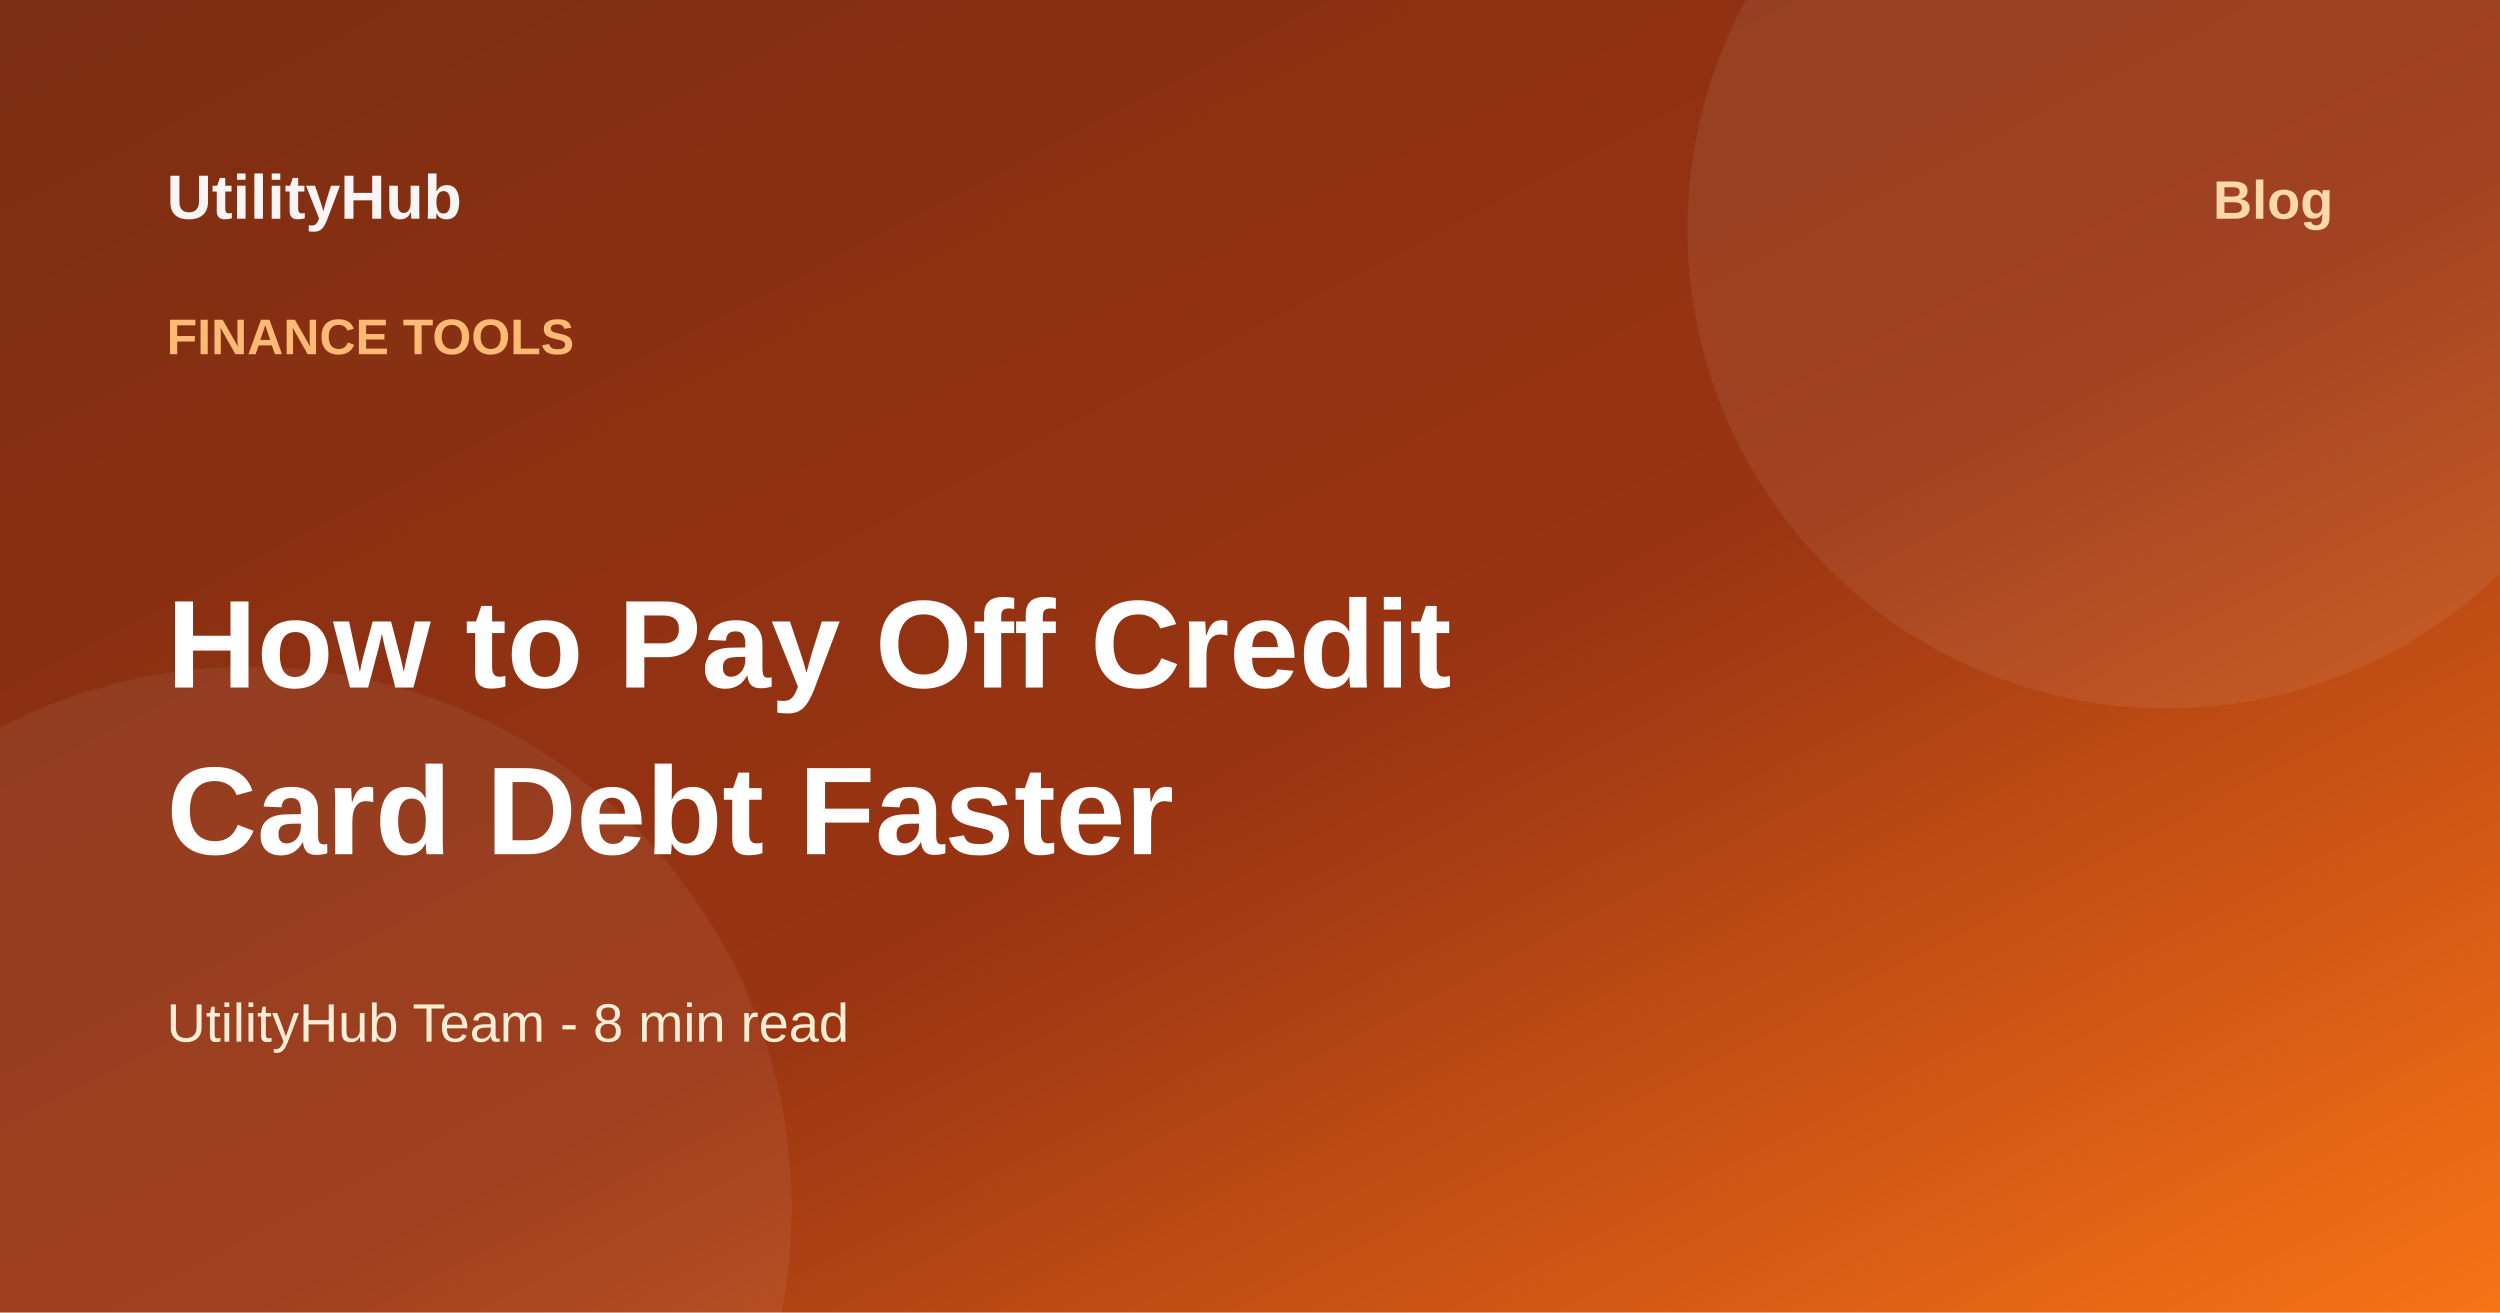
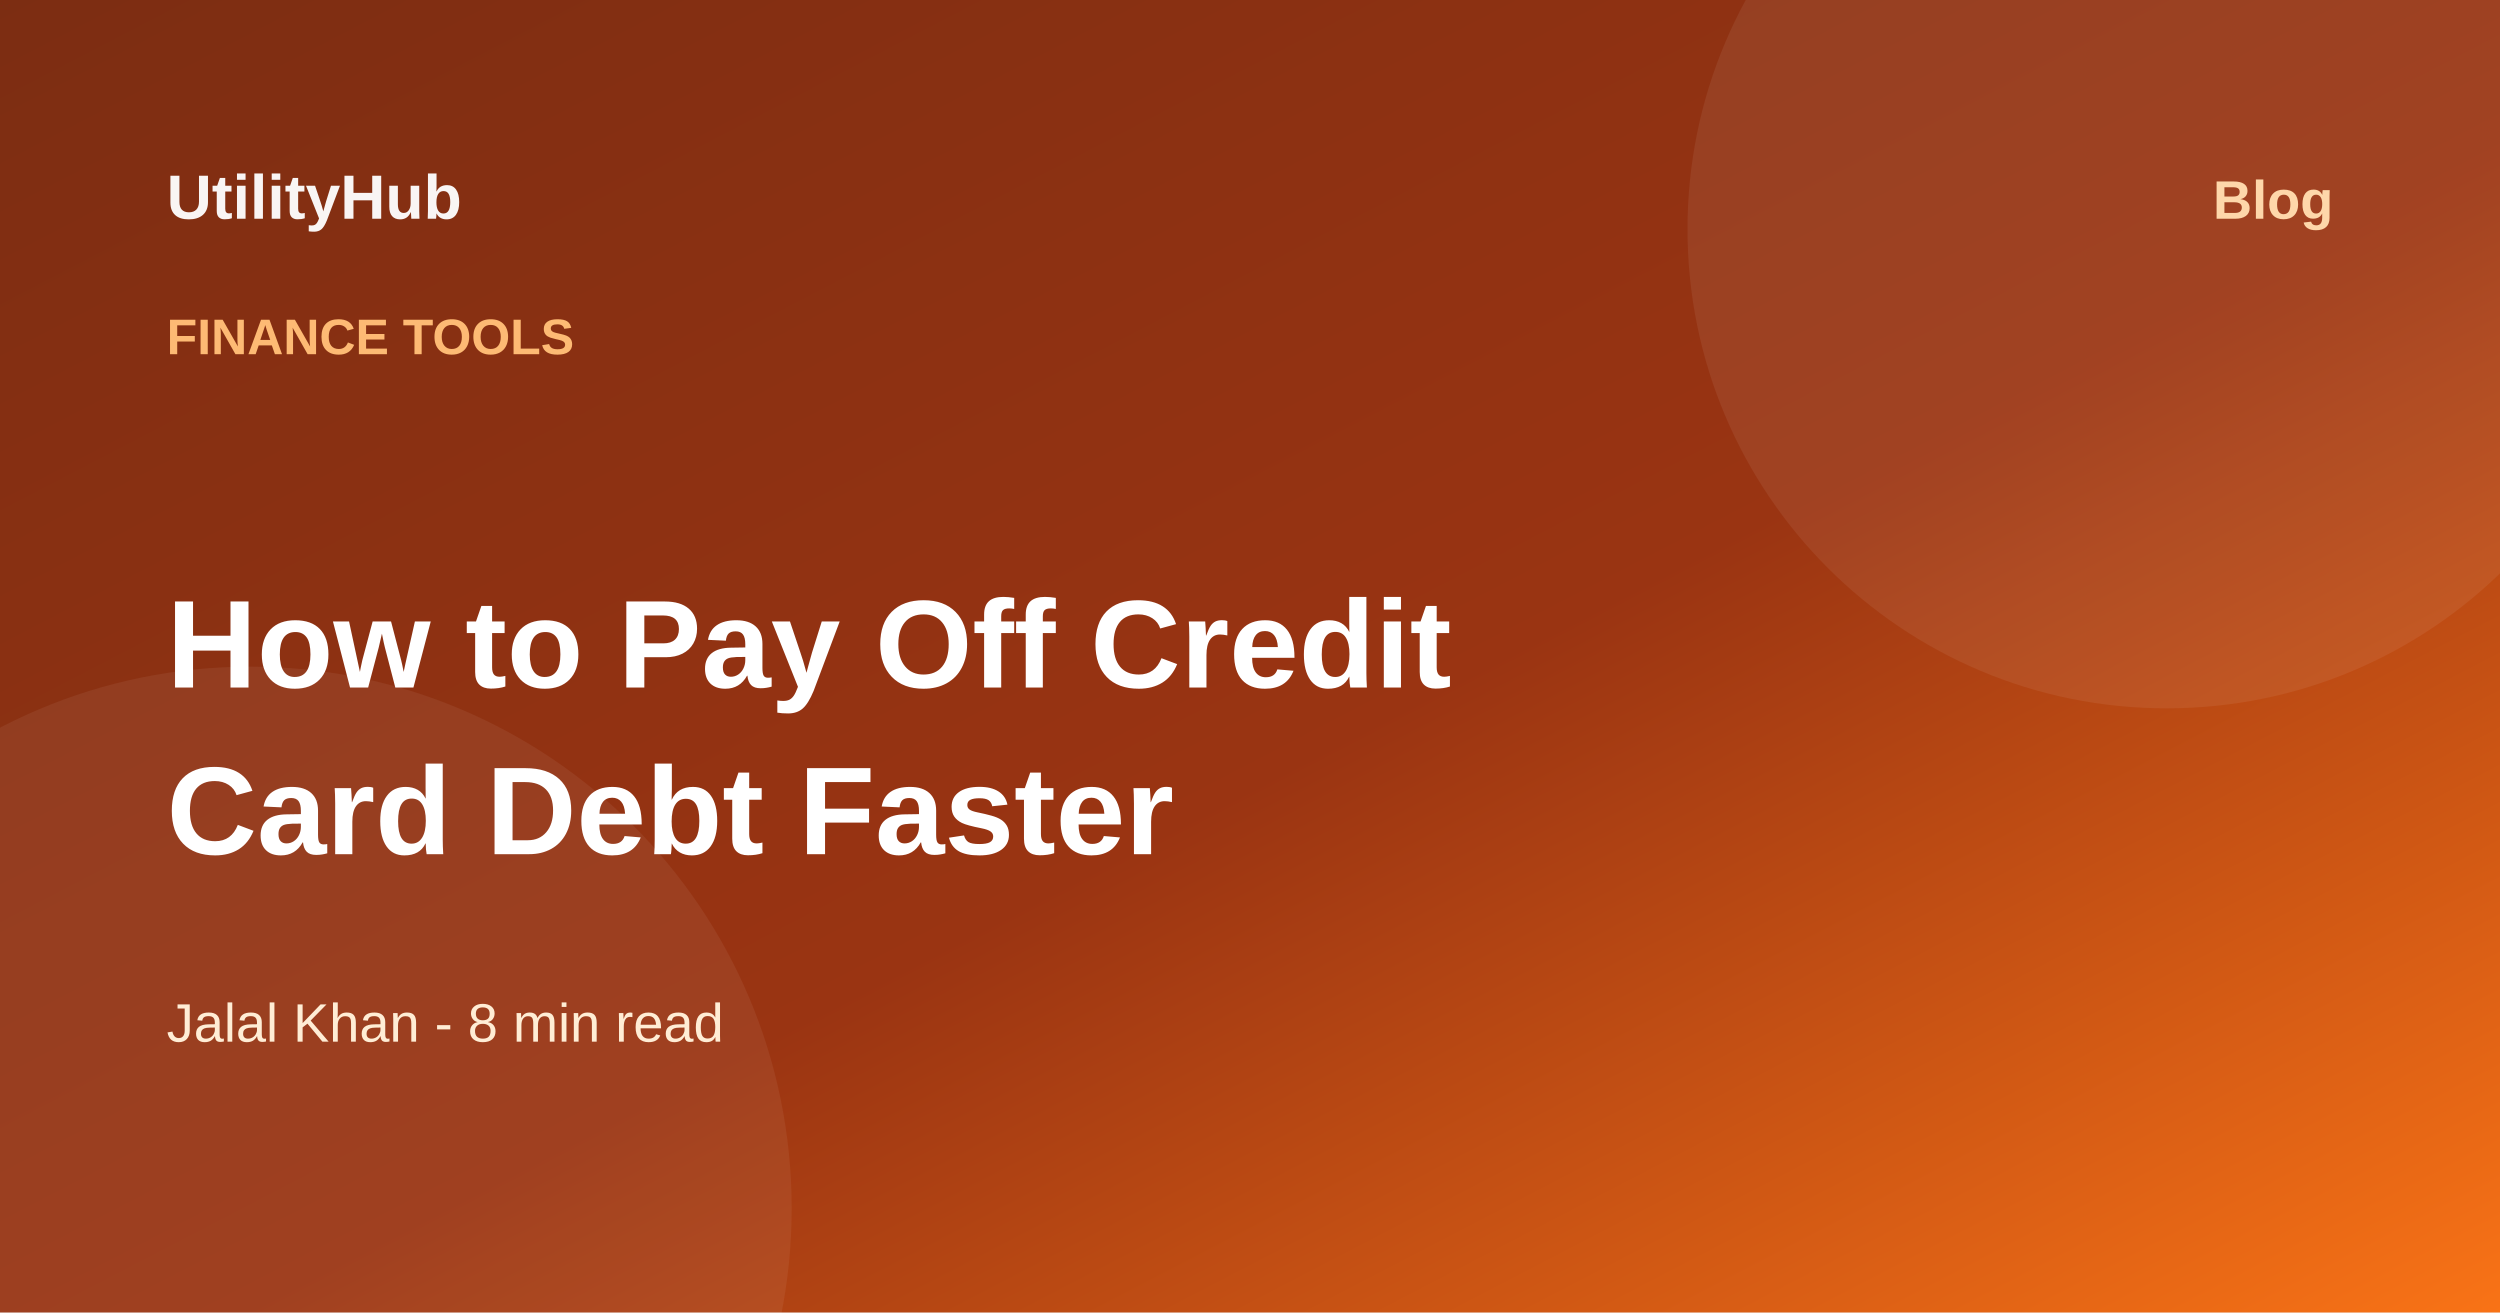
<svg xmlns="http://www.w3.org/2000/svg" width="1200" height="630" viewBox="0 0 1200 630">
  <defs>
    <linearGradient id="bg" x1="0" y1="0" x2="1" y2="1">
      <stop offset="0%" stop-color="#7c2d12" />
      <stop offset="55%" stop-color="#9a3412" />
      <stop offset="100%" stop-color="#f97316" />
    </linearGradient>
  </defs>
  <rect width="1200" height="630" fill="url(#bg)" />
  <circle cx="1040" cy="110" r="230" fill="#ffffff" opacity="0.07" />
  <circle cx="120" cy="580" r="260" fill="#ffffff" opacity="0.06" />
  <text x="80" y="105" font-family="Segoe UI, Arial, sans-serif" font-size="30" font-weight="700" fill="#ffffff" opacity="0.95">UtilityHub</text>
  <text x="1120" y="105" text-anchor="end" font-family="Segoe UI, Arial, sans-serif" font-size="26" font-weight="600" fill="#fed7aa">Blog</text>
  <text x="80" y="170" font-family="Segoe UI, Arial, sans-serif" font-size="24" font-weight="600" fill="#fdba74">FINANCE TOOLS</text>
  <text x="80" y="330" font-family="Segoe UI, Arial, sans-serif" font-size="60" font-weight="700" fill="#ffffff">How to Pay Off Credit</text>
  <text x="80" y="410" font-family="Segoe UI, Arial, sans-serif" font-size="60" font-weight="700" fill="#ffffff">Card Debt Faster</text>
-   <text x="80" y="500" font-family="Segoe UI, Arial, sans-serif" font-size="26" fill="#ffedd5">UtilityHub Team - 8 min read</text>
+   <text x="80" y="500" font-family="Segoe UI, Arial, sans-serif" font-size="26" fill="#ffedd5">Jalal Khan - 8 min read</text>
</svg>
